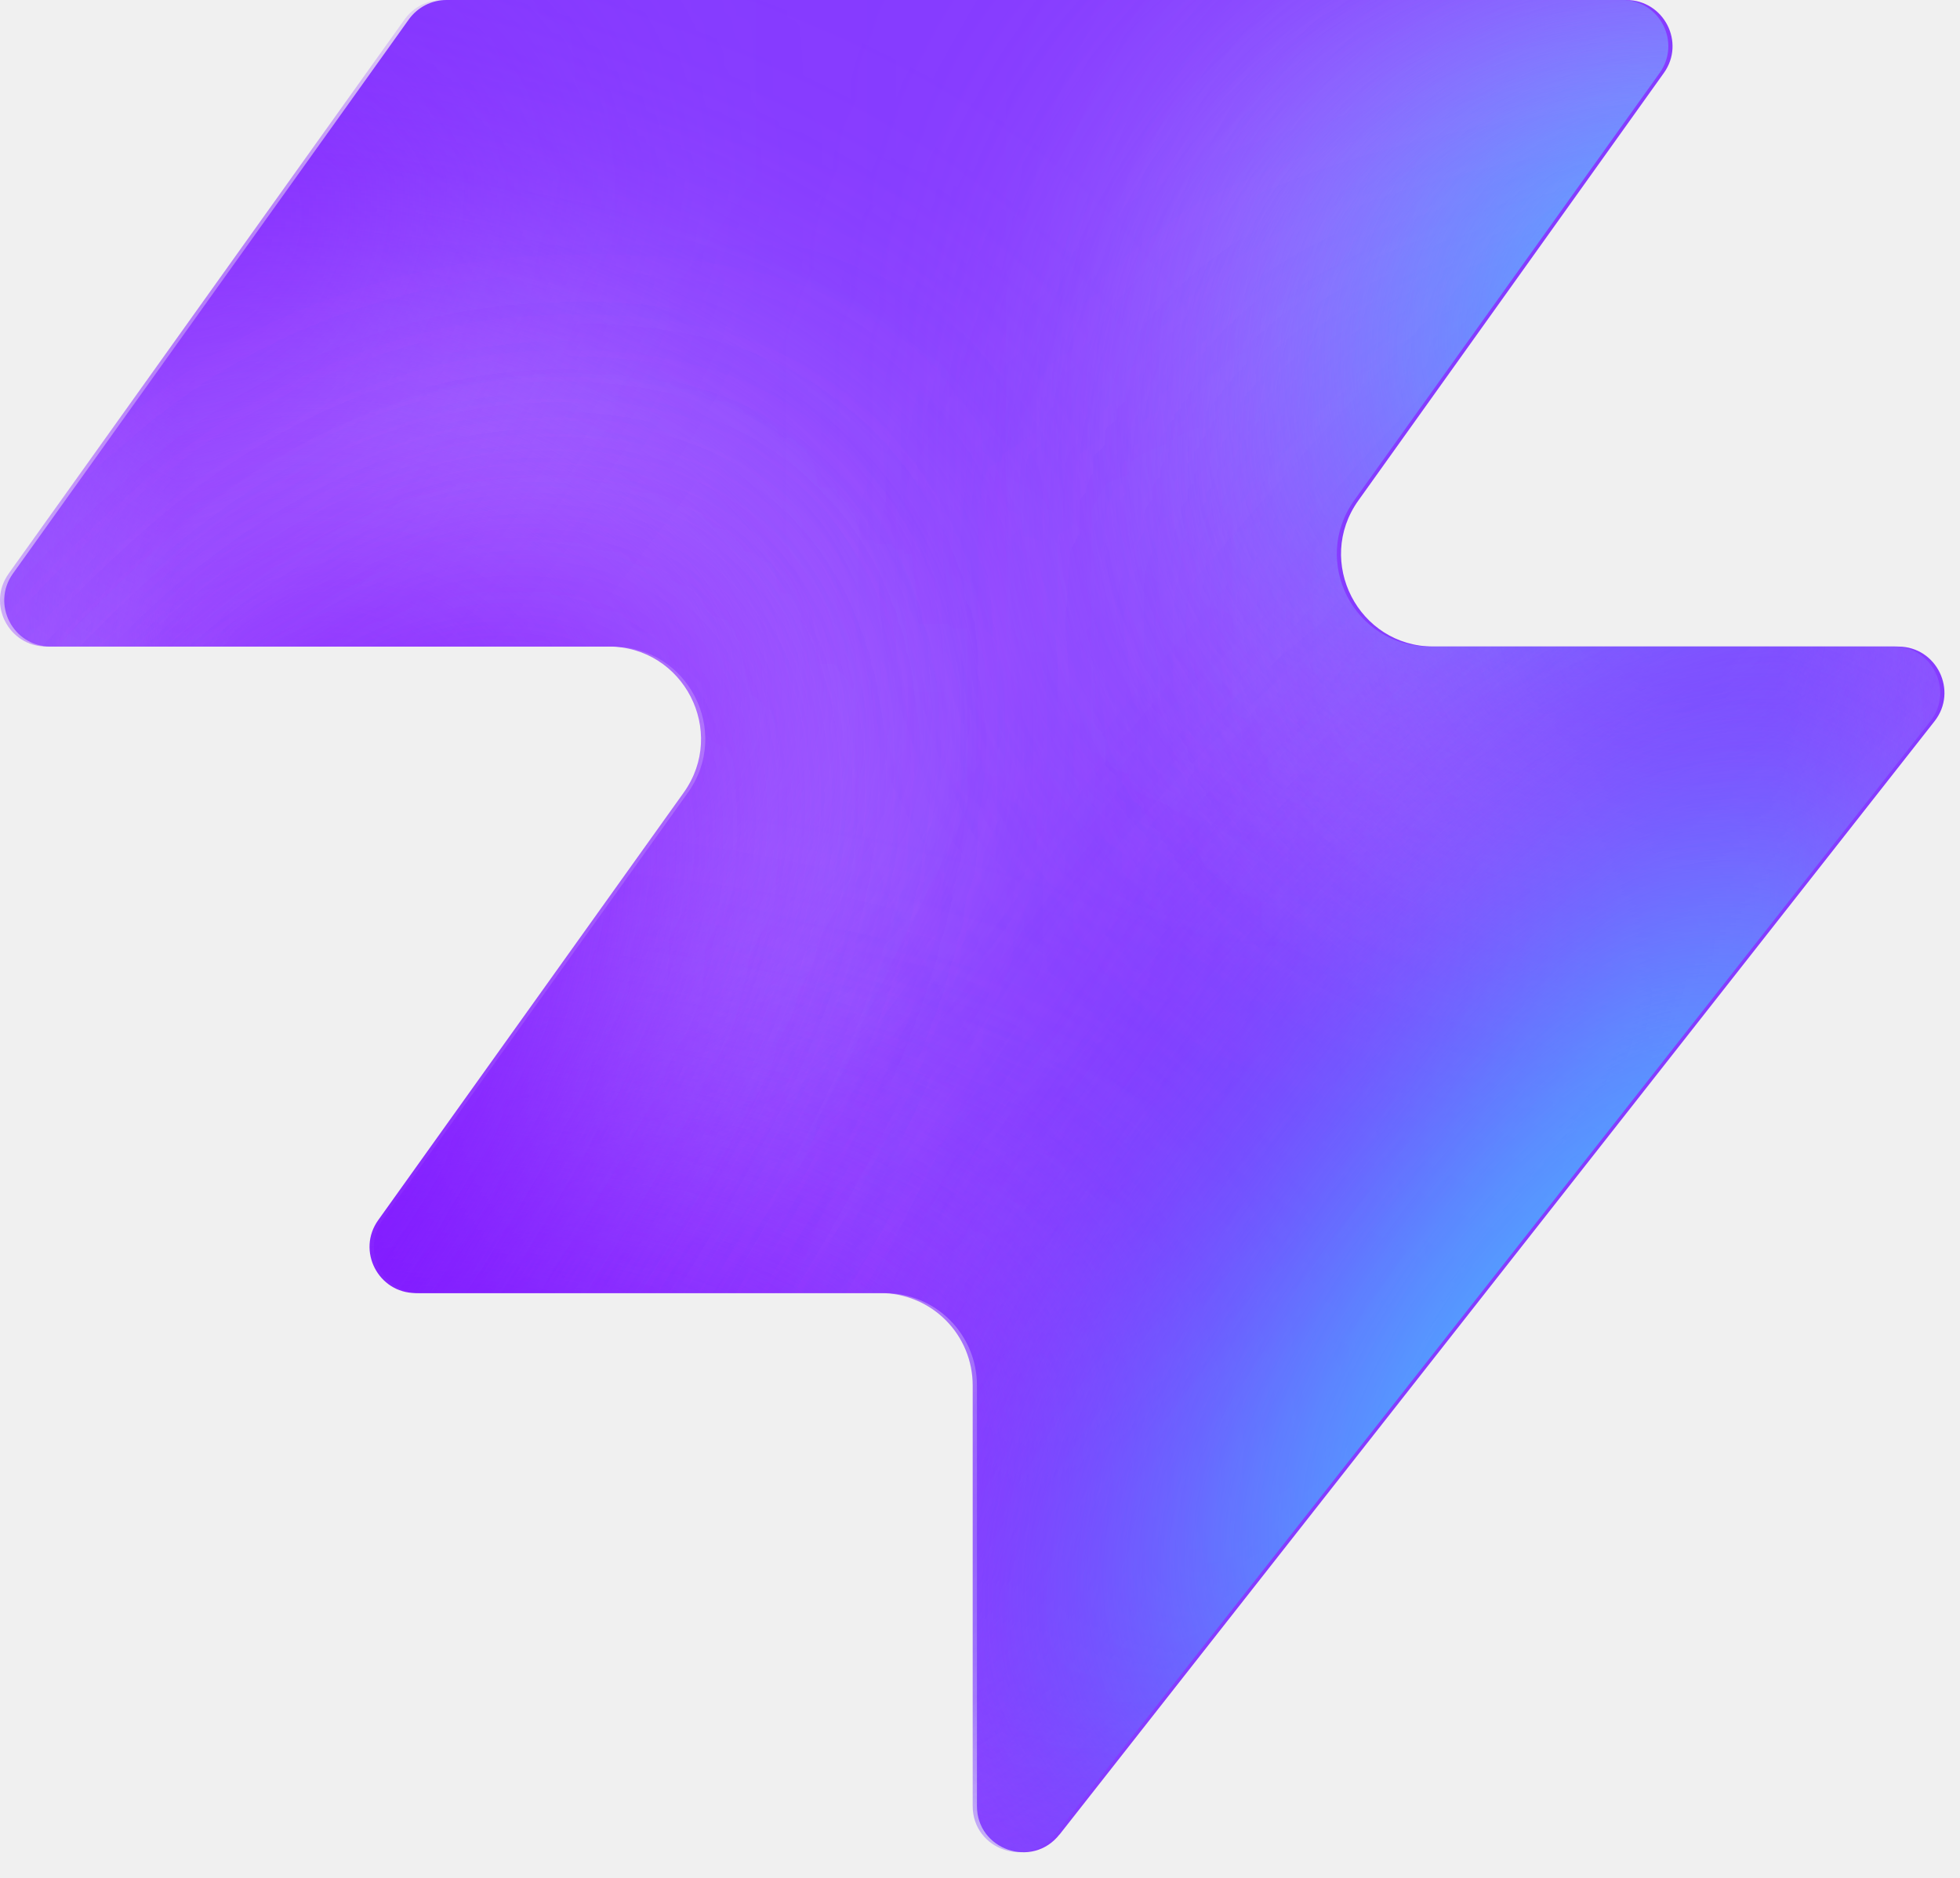
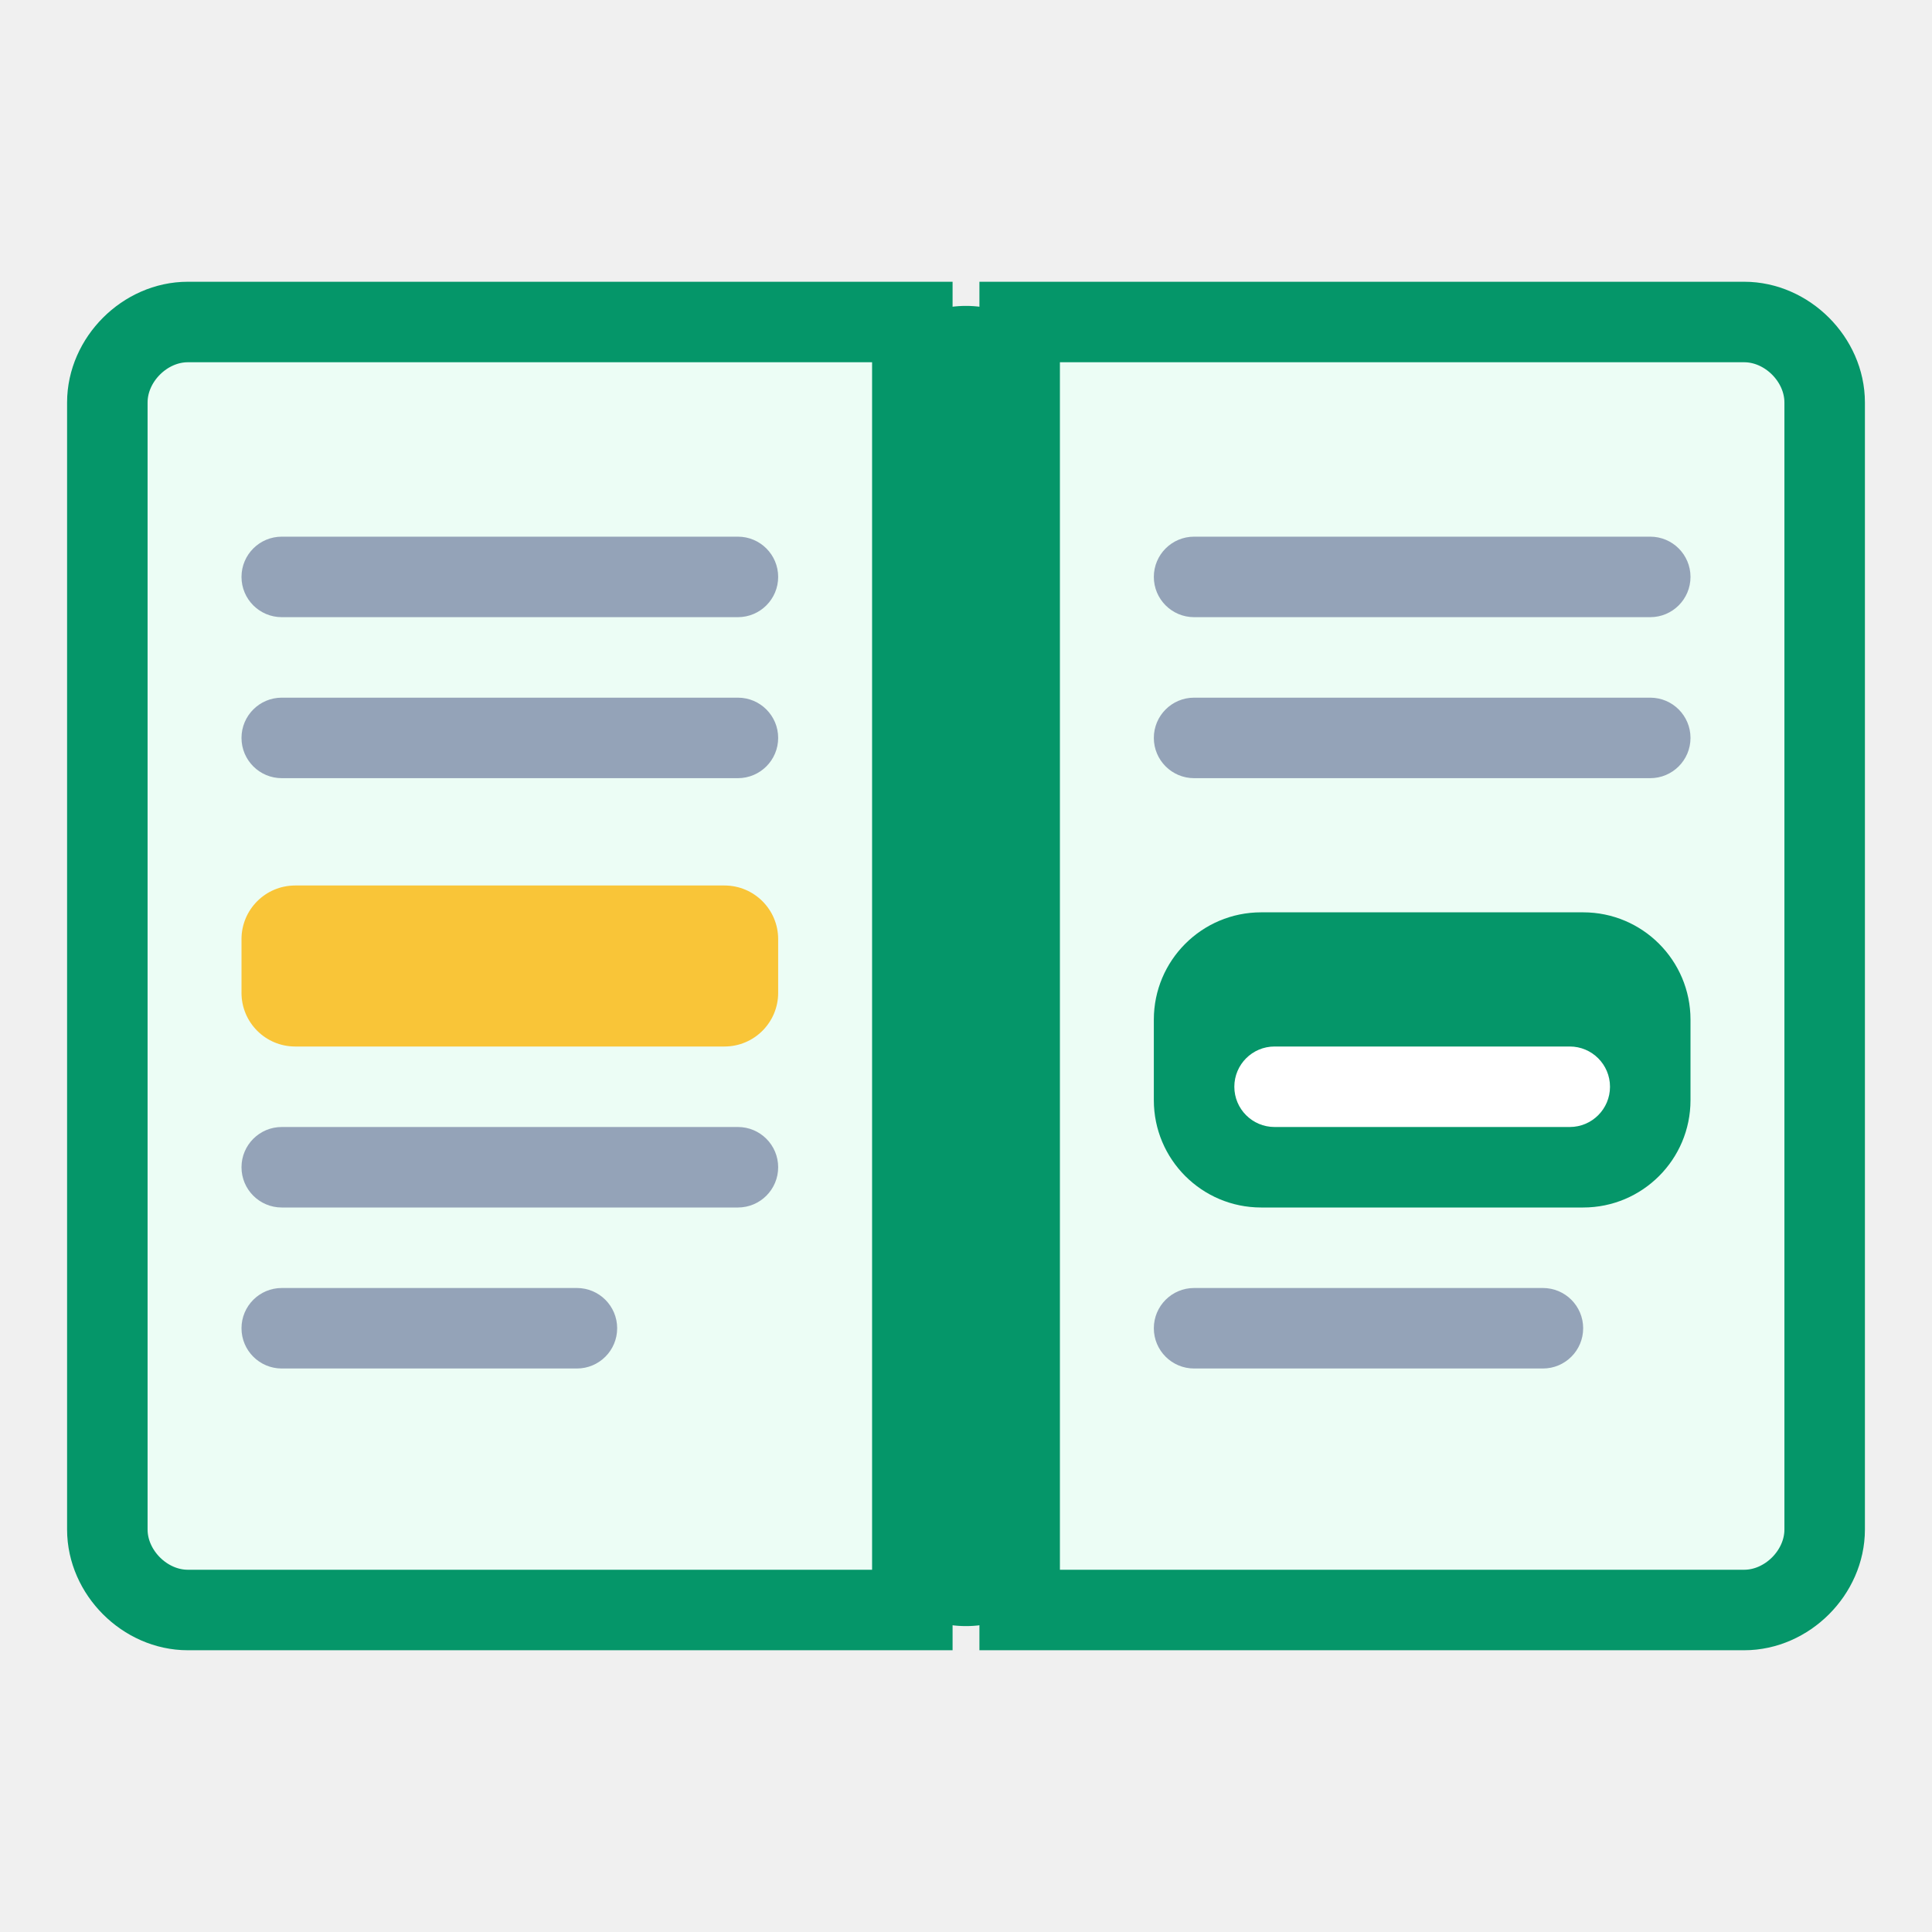
- <svg xmlns="http://www.w3.org/2000/svg" width="48" height="46" fill="none" viewBox="0 0 48 46">
-   <path fill="#863bff" d="M25.946 44.938c-.664.845-2.021.375-2.021-.698V33.937a2.26 2.26 0 0 0-2.262-2.262H10.287c-.92 0-1.456-1.04-.92-1.788l7.48-10.471c1.07-1.497 0-3.578-1.842-3.578H1.237c-.92 0-1.456-1.04-.92-1.788L10.013.474c.214-.297.556-.474.92-.474h28.894c.92 0 1.456 1.04.92 1.788l-7.48 10.471c-1.07 1.498 0 3.579 1.842 3.579h11.377c.943 0 1.473 1.088.89 1.83L25.947 44.94z" style="fill:#863bff;fill:color(display-p3 .525 .23 1);fill-opacity:1" />
-   <mask id="a" width="48" height="46" x="0" y="0" maskUnits="userSpaceOnUse" style="mask-type:alpha">
-     <path fill="#000" d="M25.842 44.938c-.664.844-2.021.375-2.021-.698V33.937a2.26 2.26 0 0 0-2.262-2.262H10.183c-.92 0-1.456-1.04-.92-1.788l7.48-10.471c1.07-1.498 0-3.579-1.842-3.579H1.133c-.92 0-1.456-1.04-.92-1.787L9.91.473c.214-.297.556-.474.92-.474h28.894c.92 0 1.456 1.04.92 1.788l-7.48 10.471c-1.07 1.498 0 3.578 1.842 3.578h11.377c.943 0 1.473 1.088.89 1.832L25.843 44.94z" style="fill:#000;fill-opacity:1" />
-   </mask>
-   <g mask="url(#a)">
-     <g filter="url(#b)">
-       <ellipse cx="5.508" cy="14.704" fill="#ede6ff" rx="5.508" ry="14.704" style="fill:#ede6ff;fill:color(display-p3 .927 .903 1);fill-opacity:1" transform="matrix(.00324 1 1 -.00324 -4.47 31.516)" />
-     </g>
-     <g filter="url(#c)">
-       <ellipse cx="10.399" cy="29.851" fill="#ede6ff" rx="10.399" ry="29.851" style="fill:#ede6ff;fill:color(display-p3 .927 .903 1);fill-opacity:1" transform="matrix(.00324 1 1 -.00324 -39.328 7.883)" />
-     </g>
-     <g filter="url(#d)">
-       <ellipse cx="5.508" cy="30.487" fill="#7e14ff" rx="5.508" ry="30.487" style="fill:#7e14ff;fill:color(display-p3 .492 .077 1);fill-opacity:1" transform="rotate(89.814 -25.913 -14.639)scale(1 -1)" />
-     </g>
-     <g filter="url(#e)">
-       <ellipse cx="5.508" cy="30.599" fill="#7e14ff" rx="5.508" ry="30.599" style="fill:#7e14ff;fill:color(display-p3 .492 .077 1);fill-opacity:1" transform="rotate(89.814 -32.644 -3.334)scale(1 -1)" />
-     </g>
-     <g filter="url(#f)">
-       <ellipse cx="5.508" cy="30.599" fill="#7e14ff" rx="5.508" ry="30.599" style="fill:#7e14ff;fill:color(display-p3 .492 .077 1);fill-opacity:1" transform="matrix(.00324 1 1 -.00324 -34.34 30.47)" />
-     </g>
-     <g filter="url(#g)">
-       <ellipse cx="14.072" cy="22.078" fill="#ede6ff" rx="14.072" ry="22.078" style="fill:#ede6ff;fill:color(display-p3 .927 .903 1);fill-opacity:1" transform="rotate(93.35 24.506 48.493)scale(-1 1)" />
-     </g>
-     <g filter="url(#h)">
-       <ellipse cx="3.47" cy="21.501" fill="#7e14ff" rx="3.47" ry="21.501" style="fill:#7e14ff;fill:color(display-p3 .492 .077 1);fill-opacity:1" transform="rotate(89.009 28.708 47.59)scale(-1 1)" />
-     </g>
-     <g filter="url(#i)">
-       <ellipse cx="3.47" cy="21.501" fill="#7e14ff" rx="3.47" ry="21.501" style="fill:#7e14ff;fill:color(display-p3 .492 .077 1);fill-opacity:1" transform="rotate(89.009 28.708 47.59)scale(-1 1)" />
-     </g>
-     <g filter="url(#j)">
-       <ellipse cx=".387" cy="8.972" fill="#7e14ff" rx="4.407" ry="29.108" style="fill:#7e14ff;fill:color(display-p3 .492 .077 1);fill-opacity:1" transform="rotate(39.51 .387 8.972)" />
-     </g>
-     <g filter="url(#k)">
-       <ellipse cx="47.523" cy="-6.092" fill="#7e14ff" rx="4.407" ry="29.108" style="fill:#7e14ff;fill:color(display-p3 .492 .077 1);fill-opacity:1" transform="rotate(37.892 47.523 -6.092)" />
-     </g>
-     <g filter="url(#l)">
-       <ellipse cx="41.412" cy="6.333" fill="#47bfff" rx="5.971" ry="9.665" style="fill:#47bfff;fill:color(display-p3 .28 .748 1);fill-opacity:1" transform="rotate(37.892 41.412 6.333)" />
-     </g>
-     <g filter="url(#m)">
-       <ellipse cx="-1.879" cy="38.332" fill="#7e14ff" rx="4.407" ry="29.108" style="fill:#7e14ff;fill:color(display-p3 .492 .077 1);fill-opacity:1" transform="rotate(37.892 -1.88 38.332)" />
-     </g>
-     <g filter="url(#n)">
-       <ellipse cx="-1.879" cy="38.332" fill="#7e14ff" rx="4.407" ry="29.108" style="fill:#7e14ff;fill:color(display-p3 .492 .077 1);fill-opacity:1" transform="rotate(37.892 -1.88 38.332)" />
-     </g>
-     <g filter="url(#o)">
-       <ellipse cx="35.651" cy="29.907" fill="#7e14ff" rx="4.407" ry="29.108" style="fill:#7e14ff;fill:color(display-p3 .492 .077 1);fill-opacity:1" transform="rotate(37.892 35.651 29.907)" />
-     </g>
-     <g filter="url(#p)">
-       <ellipse cx="38.418" cy="32.4" fill="#47bfff" rx="5.971" ry="15.297" style="fill:#47bfff;fill:color(display-p3 .28 .748 1);fill-opacity:1" transform="rotate(37.892 38.418 32.4)" />
-     </g>
-   </g>
-   <defs>
-     <filter id="b" width="60.045" height="41.654" x="-19.77" y="16.149" color-interpolation-filters="sRGB" filterUnits="userSpaceOnUse">
-       <feFlood flood-opacity="0" result="BackgroundImageFix" />
-       <feBlend in="SourceGraphic" in2="BackgroundImageFix" result="shape" />
-       <feGaussianBlur result="effect1_foregroundBlur_2002_17158" stdDeviation="7.659" />
-     </filter>
-     <filter id="c" width="90.34" height="51.437" x="-54.613" y="-7.533" color-interpolation-filters="sRGB" filterUnits="userSpaceOnUse">
-       <feFlood flood-opacity="0" result="BackgroundImageFix" />
-       <feBlend in="SourceGraphic" in2="BackgroundImageFix" result="shape" />
-       <feGaussianBlur result="effect1_foregroundBlur_2002_17158" stdDeviation="7.659" />
-     </filter>
-     <filter id="d" width="79.355" height="29.4" x="-49.64" y="2.03" color-interpolation-filters="sRGB" filterUnits="userSpaceOnUse">
-       <feFlood flood-opacity="0" result="BackgroundImageFix" />
-       <feBlend in="SourceGraphic" in2="BackgroundImageFix" result="shape" />
-       <feGaussianBlur result="effect1_foregroundBlur_2002_17158" stdDeviation="4.596" />
-     </filter>
-     <filter id="e" width="79.579" height="29.4" x="-45.045" y="20.029" color-interpolation-filters="sRGB" filterUnits="userSpaceOnUse">
-       <feFlood flood-opacity="0" result="BackgroundImageFix" />
-       <feBlend in="SourceGraphic" in2="BackgroundImageFix" result="shape" />
-       <feGaussianBlur result="effect1_foregroundBlur_2002_17158" stdDeviation="4.596" />
-     </filter>
-     <filter id="f" width="79.579" height="29.4" x="-43.513" y="21.178" color-interpolation-filters="sRGB" filterUnits="userSpaceOnUse">
-       <feFlood flood-opacity="0" result="BackgroundImageFix" />
-       <feBlend in="SourceGraphic" in2="BackgroundImageFix" result="shape" />
-       <feGaussianBlur result="effect1_foregroundBlur_2002_17158" stdDeviation="4.596" />
-     </filter>
-     <filter id="g" width="74.749" height="58.852" x="15.756" y="-17.901" color-interpolation-filters="sRGB" filterUnits="userSpaceOnUse">
-       <feFlood flood-opacity="0" result="BackgroundImageFix" />
-       <feBlend in="SourceGraphic" in2="BackgroundImageFix" result="shape" />
-       <feGaussianBlur result="effect1_foregroundBlur_2002_17158" stdDeviation="7.659" />
-     </filter>
-     <filter id="h" width="61.377" height="25.362" x="23.548" y="2.284" color-interpolation-filters="sRGB" filterUnits="userSpaceOnUse">
-       <feFlood flood-opacity="0" result="BackgroundImageFix" />
-       <feBlend in="SourceGraphic" in2="BackgroundImageFix" result="shape" />
-       <feGaussianBlur result="effect1_foregroundBlur_2002_17158" stdDeviation="4.596" />
-     </filter>
-     <filter id="i" width="61.377" height="25.362" x="23.548" y="2.284" color-interpolation-filters="sRGB" filterUnits="userSpaceOnUse">
-       <feFlood flood-opacity="0" result="BackgroundImageFix" />
-       <feBlend in="SourceGraphic" in2="BackgroundImageFix" result="shape" />
-       <feGaussianBlur result="effect1_foregroundBlur_2002_17158" stdDeviation="4.596" />
-     </filter>
-     <filter id="j" width="56.045" height="63.649" x="-27.636" y="-22.853" color-interpolation-filters="sRGB" filterUnits="userSpaceOnUse">
-       <feFlood flood-opacity="0" result="BackgroundImageFix" />
-       <feBlend in="SourceGraphic" in2="BackgroundImageFix" result="shape" />
-       <feGaussianBlur result="effect1_foregroundBlur_2002_17158" stdDeviation="4.596" />
-     </filter>
-     <filter id="k" width="54.814" height="64.646" x="20.116" y="-38.415" color-interpolation-filters="sRGB" filterUnits="userSpaceOnUse">
-       <feFlood flood-opacity="0" result="BackgroundImageFix" />
-       <feBlend in="SourceGraphic" in2="BackgroundImageFix" result="shape" />
-       <feGaussianBlur result="effect1_foregroundBlur_2002_17158" stdDeviation="4.596" />
-     </filter>
-     <filter id="l" width="33.541" height="35.313" x="24.641" y="-11.323" color-interpolation-filters="sRGB" filterUnits="userSpaceOnUse">
-       <feFlood flood-opacity="0" result="BackgroundImageFix" />
-       <feBlend in="SourceGraphic" in2="BackgroundImageFix" result="shape" />
-       <feGaussianBlur result="effect1_foregroundBlur_2002_17158" stdDeviation="4.596" />
-     </filter>
-     <filter id="m" width="54.814" height="64.646" x="-29.286" y="6.009" color-interpolation-filters="sRGB" filterUnits="userSpaceOnUse">
-       <feFlood flood-opacity="0" result="BackgroundImageFix" />
-       <feBlend in="SourceGraphic" in2="BackgroundImageFix" result="shape" />
-       <feGaussianBlur result="effect1_foregroundBlur_2002_17158" stdDeviation="4.596" />
-     </filter>
-     <filter id="n" width="54.814" height="64.646" x="-29.286" y="6.009" color-interpolation-filters="sRGB" filterUnits="userSpaceOnUse">
-       <feFlood flood-opacity="0" result="BackgroundImageFix" />
-       <feBlend in="SourceGraphic" in2="BackgroundImageFix" result="shape" />
-       <feGaussianBlur result="effect1_foregroundBlur_2002_17158" stdDeviation="4.596" />
-     </filter>
-     <filter id="o" width="54.814" height="64.646" x="8.244" y="-2.416" color-interpolation-filters="sRGB" filterUnits="userSpaceOnUse">
-       <feFlood flood-opacity="0" result="BackgroundImageFix" />
-       <feBlend in="SourceGraphic" in2="BackgroundImageFix" result="shape" />
-       <feGaussianBlur result="effect1_foregroundBlur_2002_17158" stdDeviation="4.596" />
-     </filter>
-     <filter id="p" width="39.409" height="43.623" x="18.713" y="10.588" color-interpolation-filters="sRGB" filterUnits="userSpaceOnUse">
-       <feFlood flood-opacity="0" result="BackgroundImageFix" />
-       <feBlend in="SourceGraphic" in2="BackgroundImageFix" result="shape" />
-       <feGaussianBlur result="effect1_foregroundBlur_2002_17158" stdDeviation="4.596" />
-     </filter>
-   </defs>
+ <svg xmlns="http://www.w3.org/2000/svg" viewBox="0 0 36 36" fill="none" role="img" aria-label="Masakhane Playbook Home">
+   <path d="M2 7.5C2 6.7 2.7 6 3.5 6L17 6L17 30L3.5 30C2.7 30 2 29.3 2 28.5Z" fill="#ecfdf5" stroke="#059669" stroke-width="1.5" />
+   <path d="M19 6L32.5 6C33.3 6 34 6.7 34 7.5L34 28.5C34 29.3 33.3 30 32.5 30L19 30Z" fill="#ecfdf5" stroke="#059669" stroke-width="1.5" />
+   <path d="M17 6C17.5 5.6 18.5 5.6 19 6L19 30C18.5 30.4 17.5 30.4 17 30Z" fill="#059669" />
+   <rect x="4.5" y="10" width="10" height="1.5" rx="0.75" fill="#94a3b8" />
+   <rect x="4.5" y="13" width="10" height="1.5" rx="0.75" fill="#94a3b8" />
+   <rect x="4.5" y="16.5" width="10" height="3" rx="1" fill="#fbbf24" opacity="0.9" />
+   <rect x="4.5" y="21" width="10" height="1.5" rx="0.75" fill="#94a3b8" />
+   <rect x="4.5" y="24" width="7" height="1.5" rx="0.75" fill="#94a3b8" />
+   <rect x="21.5" y="10" width="10" height="1.5" rx="0.75" fill="#94a3b8" />
+   <rect x="21.5" y="13" width="10" height="1.5" rx="0.75" fill="#94a3b8" />
+   <rect x="21.5" y="17" width="10" height="5.5" rx="2" fill="#059669" />
+   <rect x="23" y="19.5" width="7" height="1.5" rx="0.75" fill="white" />
+   <rect x="21.5" y="24" width="8" height="1.5" rx="0.75" fill="#94a3b8" />
</svg>
